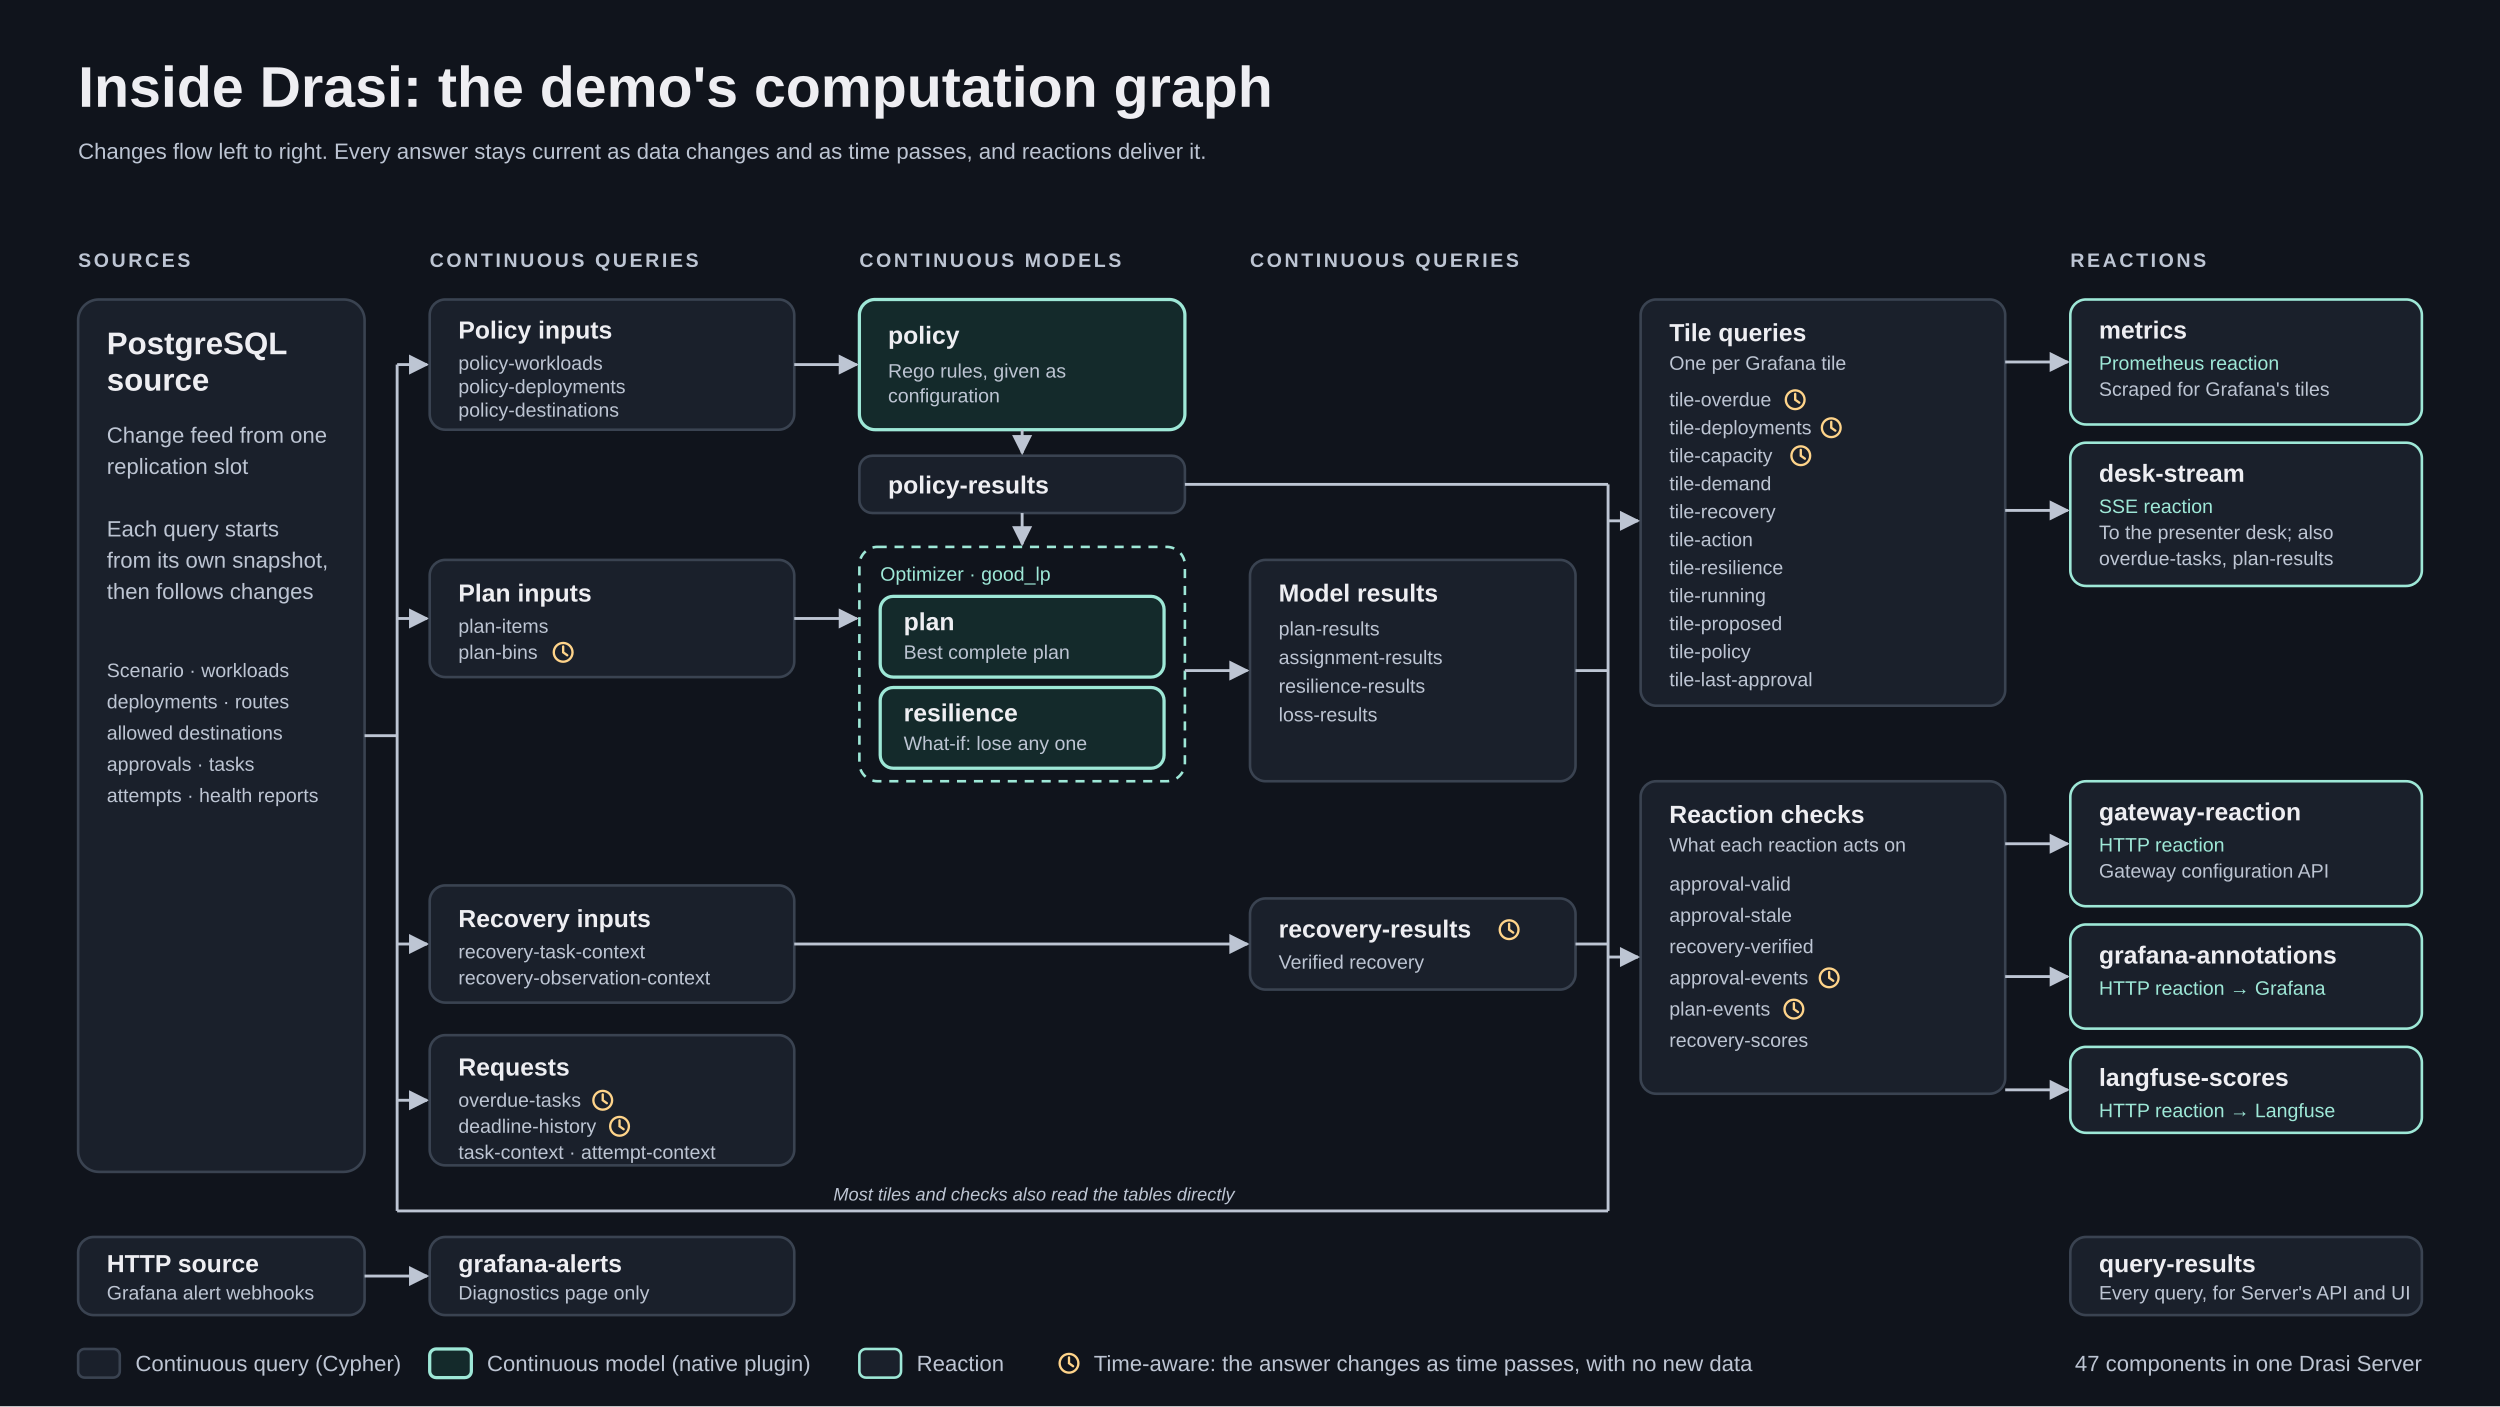
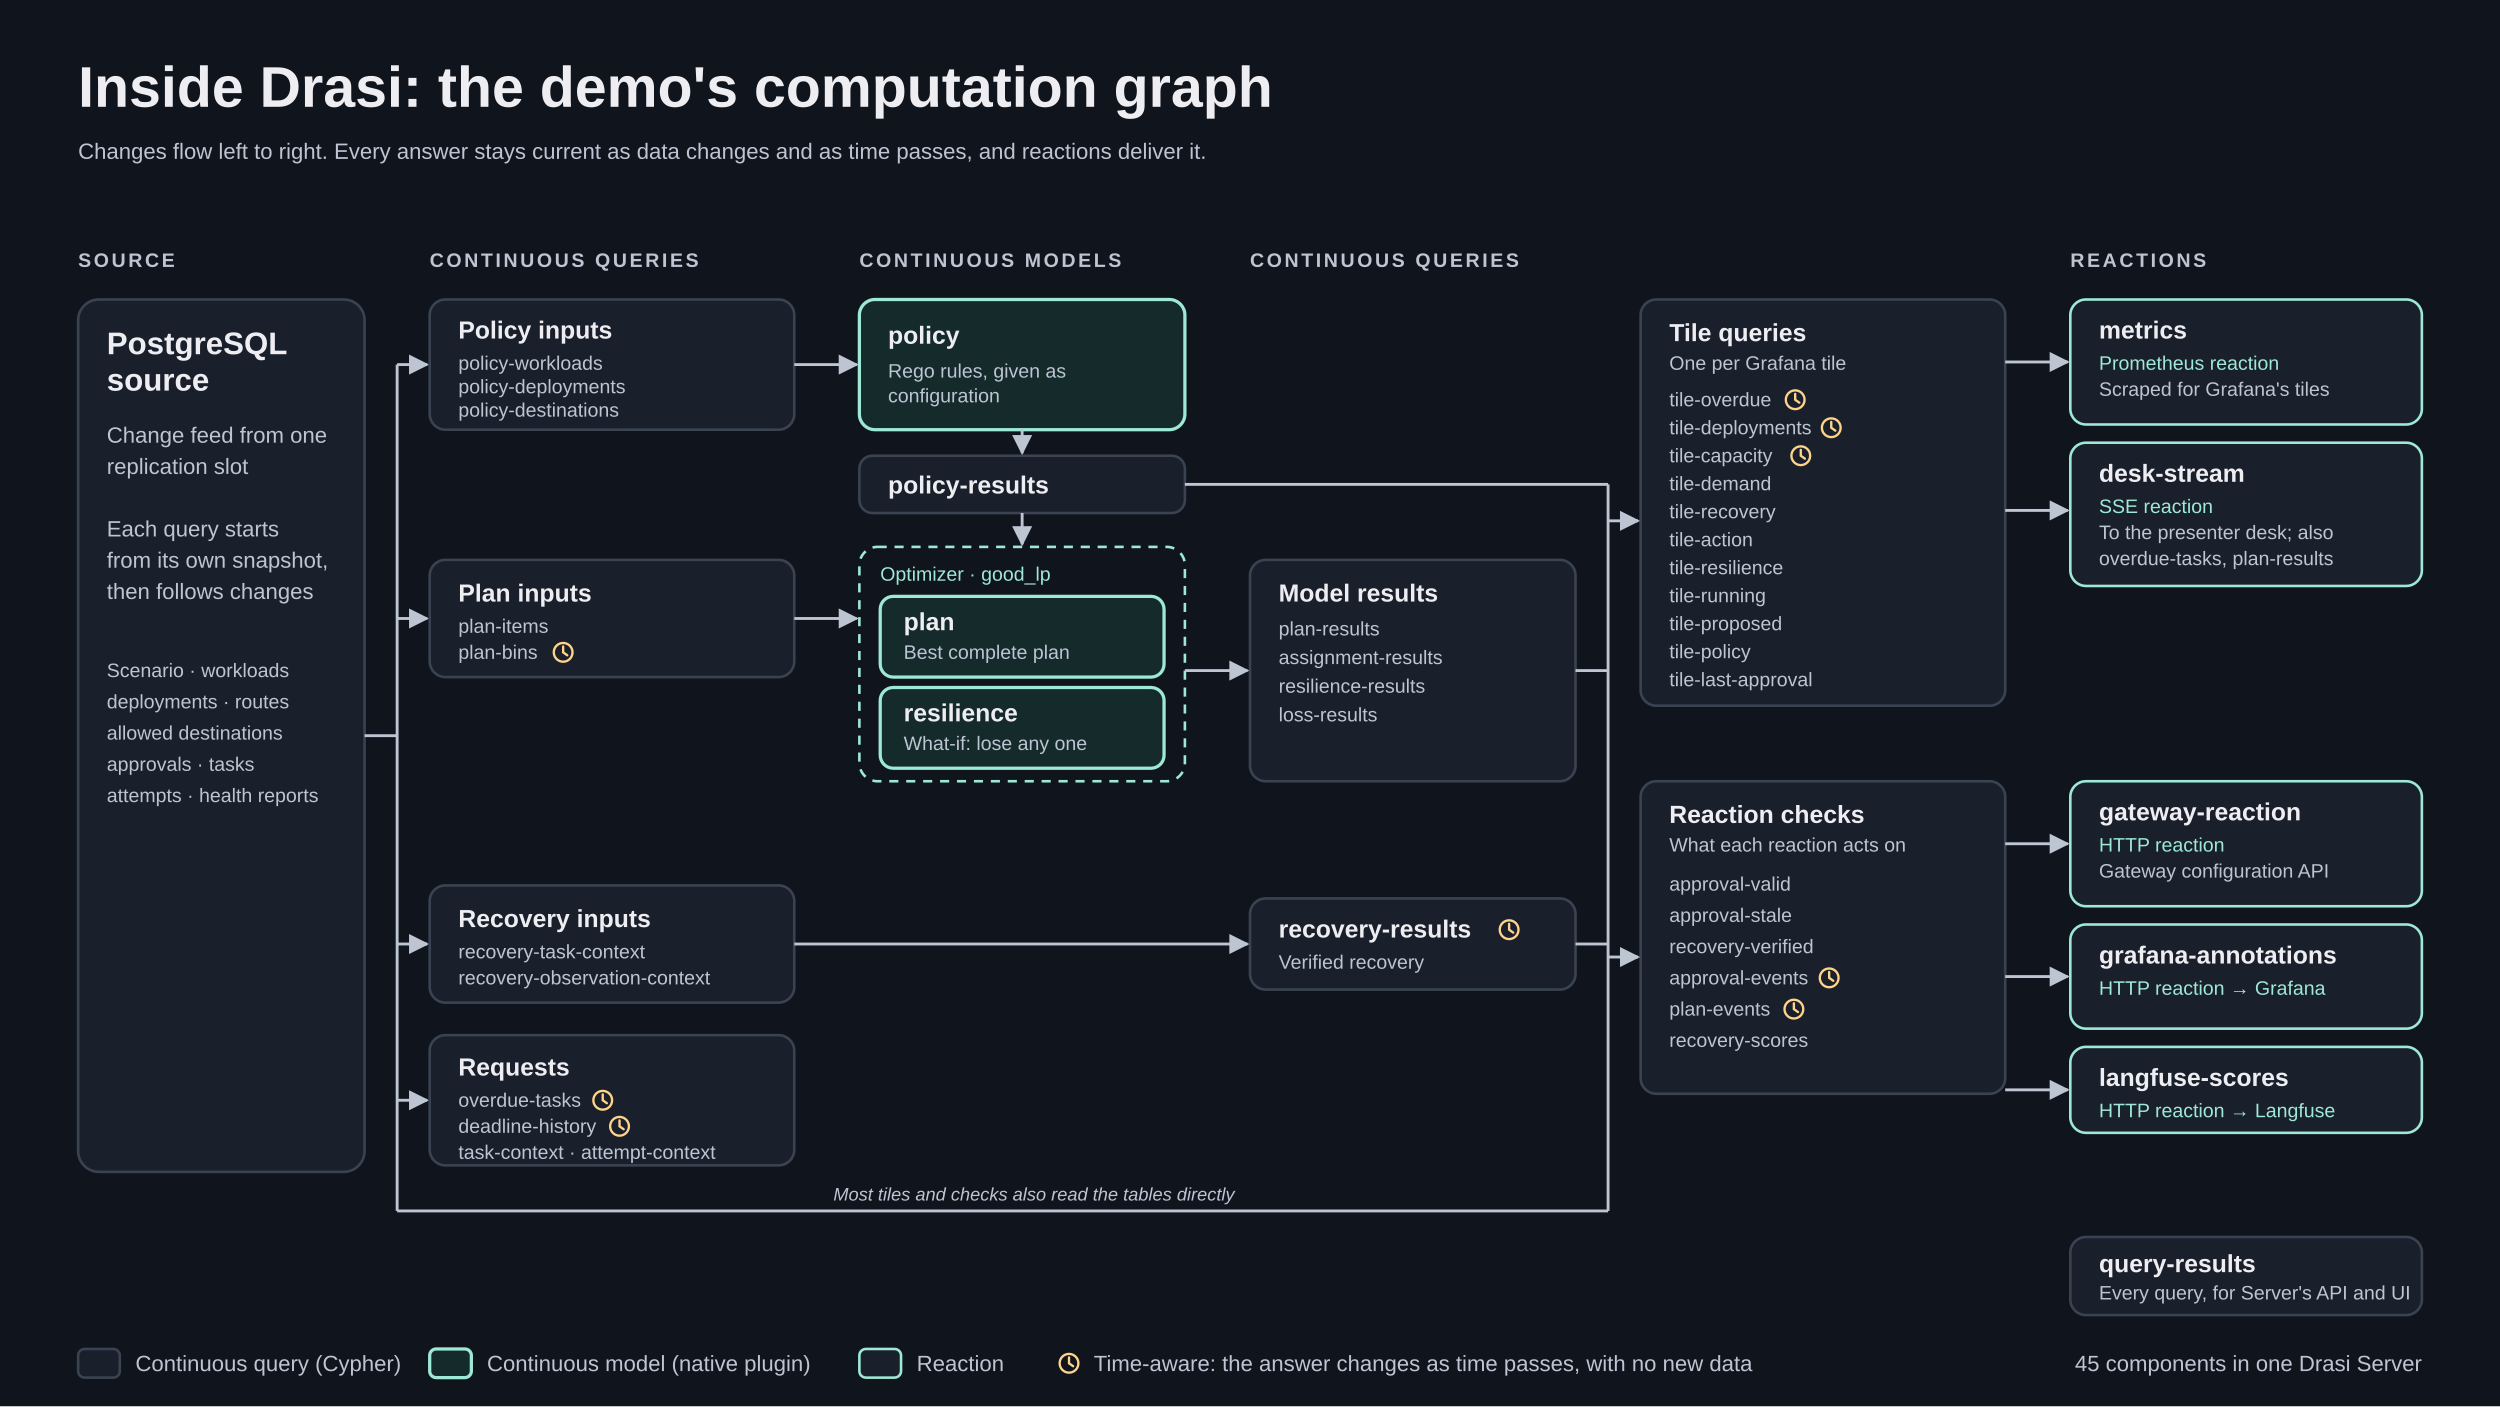
<svg xmlns="http://www.w3.org/2000/svg" viewBox="0 0 1920 1080" width="1920" height="1080" font-family="Aptos, 'Segoe UI', Arial, sans-serif">
  <defs>
    <marker id="arrow" viewBox="0 0 10 10" refX="9" refY="5" markerWidth="7" markerHeight="7" orient="auto-start-reverse">
      <path d="M0,0 L10,5 L0,10 z" fill="#bdc5d3" />
    </marker>
    <symbol id="clock" viewBox="0 0 20 20">
      <circle cx="10" cy="10" r="8" fill="none" stroke="#ffd48a" stroke-width="2" />
      <path d="M10,5 V10 L13.5,12.5" fill="none" stroke="#ffd48a" stroke-width="2" stroke-linecap="round" />
    </symbol>
    <style>
      .box { fill: #1a202b; stroke: #3a4351; stroke-width: 2; }
      .model { fill: #142a2b; stroke: #9ee8d7; stroke-width: 2.5; }
      .group { fill: none; stroke: #9ee8d7; stroke-width: 2; stroke-dasharray: 7 6; }
      .out { fill: #1a202b; stroke: #9ee8d7; stroke-width: 2; }
      .name { fill: #eeeef2; font-size: 19px; font-weight: 700; }
      .desc { fill: #bdc5d3; font-size: 15px; }
      .title { fill: #eeeef2; font-size: 24px; font-weight: 700; }
      .sub { fill: #bdc5d3; font-size: 17px; }
      .accent { fill: #9ee8d7; font-size: 15px; }
      .note { fill: #bdc5d3; font-size: 14px; font-style: italic; }
      .head { fill: #bdc5d3; font-size: 15px; font-weight: 700; letter-spacing: 2px; }
      .flow { fill: none; stroke: #bdc5d3; stroke-width: 2.2; marker-end: url(#arrow); }
      .line { fill: none; stroke: #bdc5d3; stroke-width: 2.2; }
    </style>
  </defs>
  <rect width="1920" height="1080" fill="#10141c" />
  <text x="60" y="82" fill="#eeeef2" font-size="44" font-weight="700">Inside Drasi: the demo's computation graph</text>
  <text x="60" y="122" class="sub" font-size="22">Changes flow left to right. Every answer stays current as data changes and as time passes, and reactions deliver it.</text>
-   <text x="60" y="205" class="head">SOURCES</text>
+   <text x="60" y="205" class="head">SOURCE</text>
  <text x="330" y="205" class="head">CONTINUOUS QUERIES</text>
  <text x="660" y="205" class="head">CONTINUOUS MODELS</text>
  <text x="960" y="205" class="head">CONTINUOUS QUERIES</text>
  <text x="1590" y="205" class="head">REACTIONS</text>
  <rect x="60" y="230" width="220" height="670" rx="16" class="box" />
  <text x="82" y="272" class="title">PostgreSQL</text>
  <text x="82" y="300" class="title">source</text>
  <text x="82" y="340" class="sub">Change feed from one</text>
  <text x="82" y="364" class="sub">replication slot</text>
  <text x="82" y="412" class="sub">Each query starts</text>
  <text x="82" y="436" class="sub">from its own snapshot,</text>
  <text x="82" y="460" class="sub">then follows changes</text>
  <text x="82" y="520" class="desc">Scenario · workloads</text>
  <text x="82" y="544" class="desc">deployments · routes</text>
  <text x="82" y="568" class="desc">allowed destinations</text>
  <text x="82" y="592" class="desc">approvals · tasks</text>
  <text x="82" y="616" class="desc">attempts · health reports</text>
-   <rect x="60" y="950" width="220" height="60" rx="12" class="box" />
-   <text x="82" y="977" class="name">HTTP source</text>
-   <text x="82" y="998" class="desc">Grafana alert webhooks</text>
  <path d="M280,565 H305" class="line" />
  <path d="M305,280 V930" class="line" />
  <path d="M305,280 H328" class="flow" />
  <path d="M305,475 H328" class="flow" />
  <path d="M305,725 H328" class="flow" />
  <path d="M305,845 H328" class="flow" />
  <rect x="330" y="230" width="280" height="100" rx="12" class="box" />
  <text x="352" y="260" class="name">Policy inputs</text>
  <text x="352" y="284" class="desc">policy-workloads</text>
  <text x="352" y="302" class="desc">policy-deployments</text>
  <text x="352" y="320" class="desc">policy-destinations</text>
  <rect x="330" y="430" width="280" height="90" rx="12" class="box" />
  <text x="352" y="462" class="name">Plan inputs</text>
  <text x="352" y="486" class="desc">plan-items</text>
  <text x="352" y="506" class="desc">plan-bins</text>
  <use href="#clock" x="423.5" y="492" width="18" height="18" />
  <rect x="330" y="680" width="280" height="90" rx="12" class="box" />
  <text x="352" y="712" class="name">Recovery inputs</text>
  <text x="352" y="736" class="desc">recovery-task-context</text>
  <text x="352" y="756" class="desc">recovery-observation-context</text>
  <rect x="330" y="795" width="280" height="100" rx="12" class="box" />
  <text x="352" y="826" class="name">Requests</text>
  <text x="352" y="850" class="desc">overdue-tasks</text>
  <use href="#clock" x="453.9" y="836" width="18" height="18" />
  <text x="352" y="870" class="desc">deadline-history</text>
  <use href="#clock" x="466.8" y="856" width="18" height="18" />
  <text x="352" y="890" class="desc">task-context · attempt-context</text>
-   <rect x="330" y="950" width="280" height="60" rx="12" class="box" />
-   <text x="352" y="977" class="name">grafana-alerts</text>
-   <text x="352" y="998" class="desc">Diagnostics page only</text>
-   <path d="M280,980 H328" class="flow" />
  <rect x="660" y="230" width="250" height="100" rx="12" class="model" />
  <text x="682" y="264" class="name">policy</text>
  <text x="682" y="290" class="desc">Rego rules, given as</text>
  <text x="682" y="309" class="desc">configuration</text>
  <path d="M610,280 H658" class="flow" />
  <rect x="660" y="350" width="250" height="44" rx="10" class="box" />
  <text x="682" y="379" class="name">policy-results</text>
  <path d="M785,330 V348" class="flow" />
  <path d="M785,394 V418" class="flow" />
  <rect x="660" y="420" width="250" height="180" rx="14" class="group" />
  <text x="676" y="446" class="accent">Optimizer · good_lp</text>
  <rect x="676" y="458" width="218" height="62" rx="10" class="model" />
  <text x="694" y="484" class="name">plan</text>
  <text x="694" y="506" class="desc">Best complete plan</text>
  <rect x="676" y="528" width="218" height="62" rx="10" class="model" />
  <text x="694" y="554" class="name">resilience</text>
  <text x="694" y="576" class="desc">What-if: lose any one</text>
  <path d="M610,475 H658" class="flow" />
  <rect x="960" y="430" width="250" height="170" rx="12" class="box" />
  <text x="982" y="462" class="name">Model results</text>
  <text x="982" y="488" class="desc">plan-results</text>
  <text x="982" y="510" class="desc">assignment-results</text>
  <text x="982" y="532" class="desc">resilience-results</text>
  <text x="982" y="554" class="desc">loss-results</text>
  <path d="M910,515 H958" class="flow" />
  <rect x="960" y="690" width="250" height="70" rx="12" class="box" />
  <text x="982" y="720" class="name">recovery-results</text>
  <use href="#clock" x="1150" y="705" width="18" height="18" />
  <text x="982" y="744" class="desc">Verified recovery</text>
  <path d="M610,725 H958" class="flow" />
  <path d="M910,372 H1235" class="line" />
  <path d="M1210,515 H1235" class="line" />
  <path d="M1210,725 H1235" class="line" />
  <path d="M305,930 H1235" class="line" />
  <path d="M1235,372 V930" class="line" />
  <text x="640" y="922" class="note">Most tiles and checks also read the tables directly</text>
  <rect x="1260" y="230" width="280" height="312" rx="12" class="box" />
  <text x="1282" y="262" class="name">Tile queries</text>
  <text x="1282" y="284" class="desc">One per Grafana tile</text>
  <text x="1282" y="312.0" class="desc">tile-overdue</text>
  <use href="#clock" x="1369.7" y="298.0" width="18" height="18" />
  <text x="1282" y="333.5" class="desc">tile-deployments</text>
  <use href="#clock" x="1397.4" y="319.5" width="18" height="18" />
  <text x="1282" y="355.0" class="desc">tile-capacity</text>
  <use href="#clock" x="1374.0" y="341.0" width="18" height="18" />
  <text x="1282" y="376.5" class="desc">tile-demand</text>
  <text x="1282" y="398.0" class="desc">tile-recovery</text>
  <text x="1282" y="419.5" class="desc">tile-action</text>
  <text x="1282" y="441.0" class="desc">tile-resilience</text>
  <text x="1282" y="462.5" class="desc">tile-running</text>
  <text x="1282" y="484.0" class="desc">tile-proposed</text>
  <text x="1282" y="505.5" class="desc">tile-policy</text>
  <text x="1282" y="527.0" class="desc">tile-last-approval</text>
  <rect x="1260" y="600" width="280" height="240" rx="12" class="box" />
  <text x="1282" y="632" class="name">Reaction checks</text>
  <text x="1282" y="654" class="desc">What each reaction acts on</text>
  <text x="1282" y="684" class="desc">approval-valid</text>
  <text x="1282" y="708" class="desc">approval-stale</text>
  <text x="1282" y="732" class="desc">recovery-verified</text>
  <text x="1282" y="756" class="desc">approval-events</text>
  <use href="#clock" x="1395.8" y="742" width="18" height="18" />
  <text x="1282" y="780" class="desc">plan-events</text>
  <use href="#clock" x="1368.7" y="766" width="18" height="18" />
  <text x="1282" y="804" class="desc">recovery-scores</text>
  <path d="M1235,400 H1258" class="flow" />
  <path d="M1235,735 H1258" class="flow" />
  <rect x="1590" y="950" width="270" height="60" rx="12" class="box" />
  <text x="1612" y="977" class="name">query-results</text>
  <text x="1612" y="998" class="desc">Every query, for Server's API and UI</text>
  <rect x="1590" y="230" width="270" height="96" rx="12" class="out" />
  <text x="1612" y="260" class="name">metrics</text>
  <text x="1612" y="284" class="accent">Prometheus reaction</text>
  <text x="1612" y="304" class="desc">Scraped for Grafana's tiles</text>
  <rect x="1590" y="340" width="270" height="110" rx="12" class="out" />
  <text x="1612" y="370" class="name">desk-stream</text>
  <text x="1612" y="394" class="accent">SSE reaction</text>
  <text x="1612" y="414" class="desc">To the presenter desk; also</text>
  <text x="1612" y="434" class="desc">overdue-tasks, plan-results</text>
  <path d="M1540,278 H1588" class="flow" />
  <path d="M1540,392 H1588" class="flow" />
  <rect x="1590" y="600" width="270" height="96" rx="12" class="out" />
  <text x="1612" y="630" class="name">gateway-reaction</text>
  <text x="1612" y="654" class="accent">HTTP reaction</text>
  <text x="1612" y="674" class="desc">Gateway configuration API</text>
  <rect x="1590" y="710" width="270" height="80" rx="12" class="out" />
  <text x="1612" y="740" class="name">grafana-annotations</text>
  <text x="1612" y="764" class="accent">HTTP reaction → Grafana</text>
  <rect x="1590" y="804" width="270" height="66" rx="12" class="out" />
  <text x="1612" y="834" class="name">langfuse-scores</text>
  <text x="1612" y="858" class="accent">HTTP reaction → Langfuse</text>
  <path d="M1540,648 H1588" class="flow" />
  <path d="M1540,750 H1588" class="flow" />
  <path d="M1540,837 H1588" class="flow" />
  <rect x="60" y="1036" width="32" height="22" rx="5" class="box" />
  <text x="104" y="1053" class="sub">Continuous query (Cypher)</text>
  <rect x="330" y="1036" width="32" height="22" rx="5" class="model" />
  <text x="374" y="1053" class="sub">Continuous model (native plugin)</text>
  <rect x="660" y="1036" width="32" height="22" rx="5" class="out" />
  <text x="704" y="1053" class="sub">Reaction</text>
  <use href="#clock" x="812" y="1038" width="18" height="18" />
  <text x="840" y="1053" class="sub">Time-aware: the answer changes as time passes, with no new data</text>
-   <text x="1860" y="1053" class="sub" text-anchor="end">47 components in one Drasi Server</text>
+   <text x="1860" y="1053" class="sub" text-anchor="end">45 components in one Drasi Server</text>
</svg>
